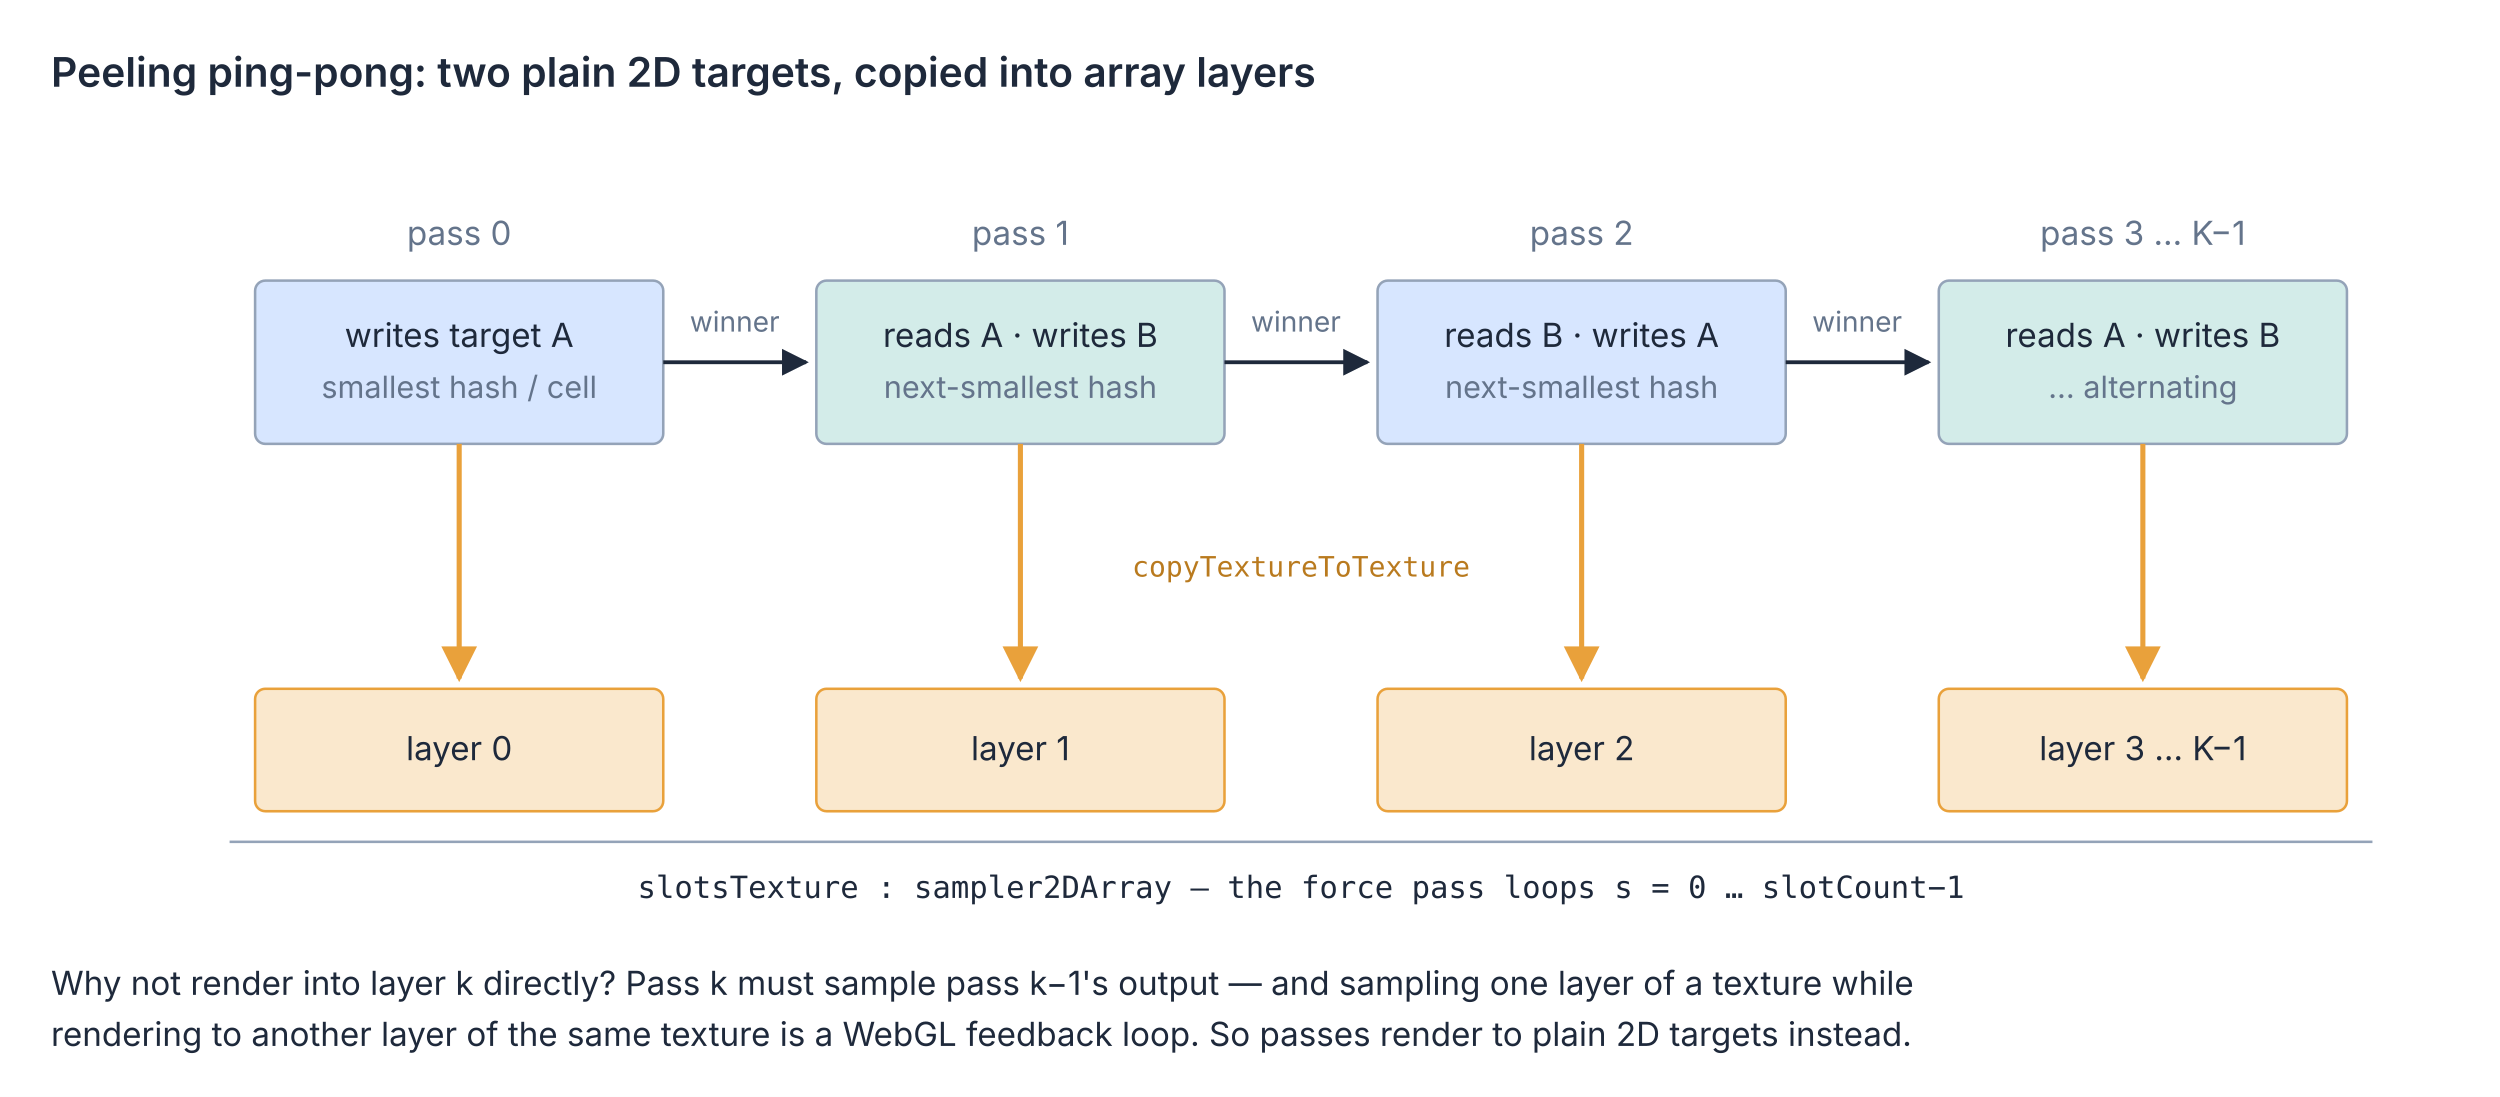
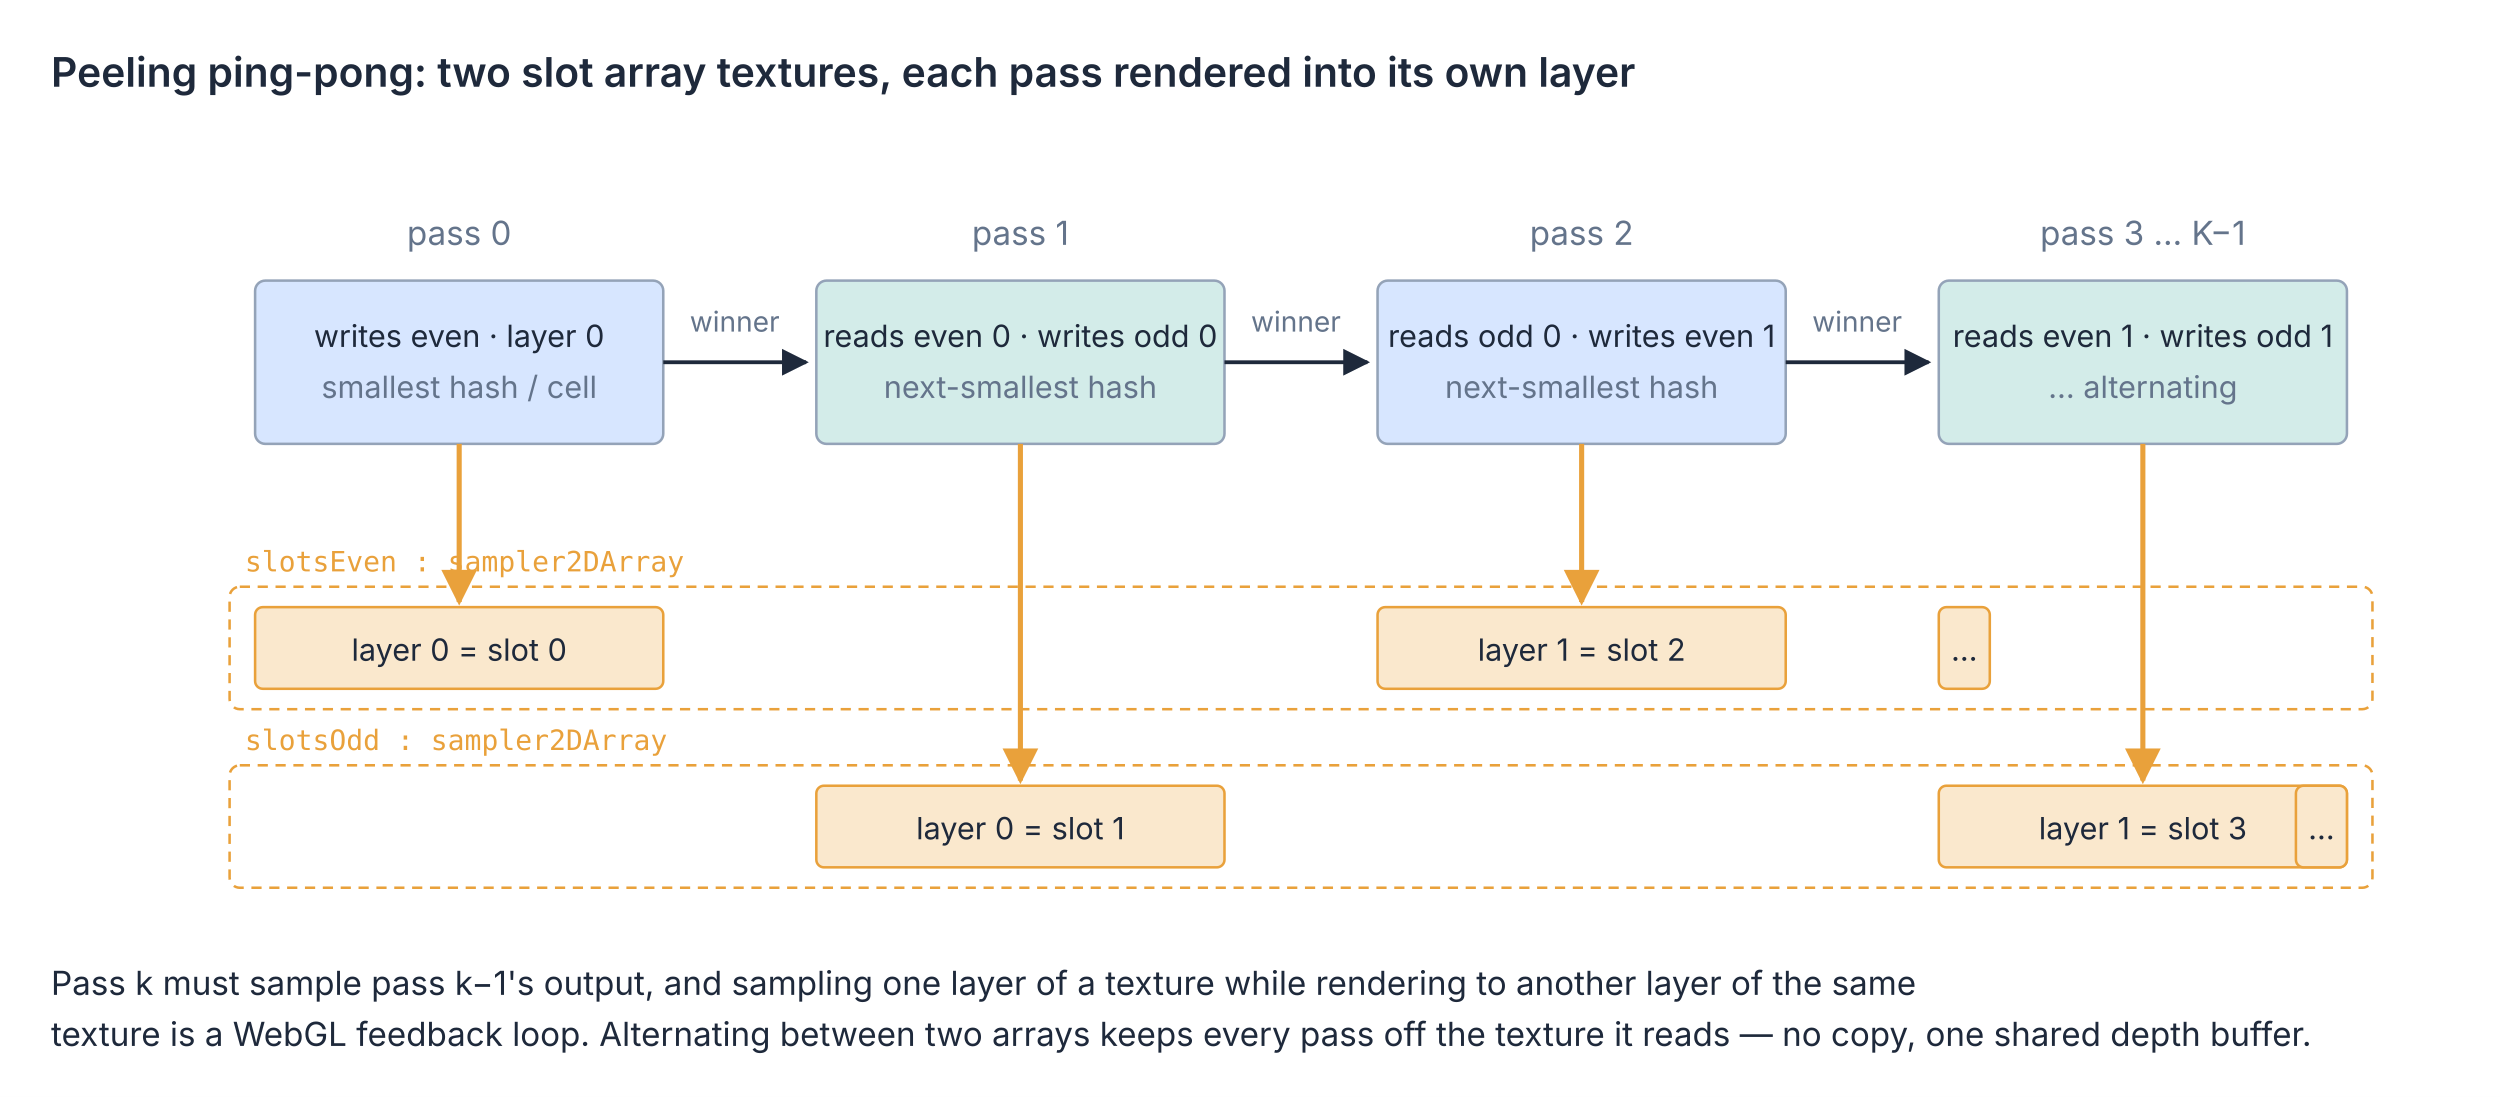
<svg xmlns="http://www.w3.org/2000/svg" width="980" height="430" viewBox="0 0 980 430">
  <defs>
    <marker id="arr" viewBox="0 0 10 10" refX="9" refY="5" markerWidth="7" markerHeight="7" orient="auto-start-reverse">
      <path d="M 0 0 L 10 5 L 0 10 z" fill="context-stroke" />
    </marker>
  </defs>
  <rect width="980" height="430" fill="#ffffff" />
-   <text x="20" y="34" font-family="ui-sans-serif, system-ui, -apple-system, sans-serif" font-size="16" fill="#1e293b" text-anchor="start" font-weight="600">Peeling ping-pong: two plain 2D targets, copied into array layers</text>
+   <text x="20" y="34" font-family="ui-sans-serif, system-ui, -apple-system, sans-serif" font-size="16" fill="#1e293b" text-anchor="start" font-weight="600">Peeling ping-pong: two slot array textures, each pass rendered into its own layer</text>
  <text x="180" y="96" font-family="ui-sans-serif, system-ui, -apple-system, sans-serif" font-size="13" fill="#64748b" text-anchor="middle" font-weight="normal">pass 0</text>
  <rect x="100" y="110" width="160" height="64" fill="#d7e6ff" stroke="#94a3b8" rx="4" />
-   <text x="180" y="136" font-family="ui-sans-serif, system-ui, -apple-system, sans-serif" font-size="13" fill="#1e293b" text-anchor="middle" font-weight="normal">writes target A</text>
+   <text x="180" y="136" font-family="ui-sans-serif, system-ui, -apple-system, sans-serif" font-size="12" fill="#1e293b" text-anchor="middle" font-weight="normal">writes even · layer 0</text>
  <text x="180" y="156" font-family="ui-sans-serif, system-ui, -apple-system, sans-serif" font-size="12" fill="#64748b" text-anchor="middle" font-weight="normal">smallest hash / cell</text>
  <line x1="260.0" y1="142.0" x2="316.0" y2="142.0" stroke="#1e293b" stroke-width="1.5" marker-end="url(#arr)" />
  <text x="288" y="130" font-family="ui-sans-serif, system-ui, -apple-system, sans-serif" font-size="11" fill="#64748b" text-anchor="middle" font-weight="normal">winner</text>
-   <line x1="180.0" y1="174.0" x2="180.0" y2="266.0" stroke="#e9a13b" stroke-width="2" marker-end="url(#arr)" />
-   <rect x="100" y="270" width="160" height="48" fill="#fae8cd" stroke="#e9a13b" rx="4" />
-   <text x="180" y="298" font-family="ui-sans-serif, system-ui, -apple-system, sans-serif" font-size="13" fill="#1e293b" text-anchor="middle" font-weight="normal">layer 0</text>
  <text x="400" y="96" font-family="ui-sans-serif, system-ui, -apple-system, sans-serif" font-size="13" fill="#64748b" text-anchor="middle" font-weight="normal">pass 1</text>
  <rect x="320" y="110" width="160" height="64" fill="#d3ece9" stroke="#94a3b8" rx="4" />
-   <text x="400" y="136" font-family="ui-sans-serif, system-ui, -apple-system, sans-serif" font-size="13" fill="#1e293b" text-anchor="middle" font-weight="normal">reads A · writes B</text>
+   <text x="400" y="136" font-family="ui-sans-serif, system-ui, -apple-system, sans-serif" font-size="12" fill="#1e293b" text-anchor="middle" font-weight="normal">reads even 0 · writes odd 0</text>
  <text x="400" y="156" font-family="ui-sans-serif, system-ui, -apple-system, sans-serif" font-size="12" fill="#64748b" text-anchor="middle" font-weight="normal">next-smallest hash</text>
  <line x1="480.0" y1="142.0" x2="536.0" y2="142.0" stroke="#1e293b" stroke-width="1.5" marker-end="url(#arr)" />
  <text x="508" y="130" font-family="ui-sans-serif, system-ui, -apple-system, sans-serif" font-size="11" fill="#64748b" text-anchor="middle" font-weight="normal">winner</text>
-   <line x1="400.0" y1="174.0" x2="400.0" y2="266.0" stroke="#e9a13b" stroke-width="2" marker-end="url(#arr)" />
-   <rect x="320" y="270" width="160" height="48" fill="#fae8cd" stroke="#e9a13b" rx="4" />
-   <text x="400" y="298" font-family="ui-sans-serif, system-ui, -apple-system, sans-serif" font-size="13" fill="#1e293b" text-anchor="middle" font-weight="normal">layer 1</text>
  <text x="620" y="96" font-family="ui-sans-serif, system-ui, -apple-system, sans-serif" font-size="13" fill="#64748b" text-anchor="middle" font-weight="normal">pass 2</text>
  <rect x="540" y="110" width="160" height="64" fill="#d7e6ff" stroke="#94a3b8" rx="4" />
-   <text x="620" y="136" font-family="ui-sans-serif, system-ui, -apple-system, sans-serif" font-size="13" fill="#1e293b" text-anchor="middle" font-weight="normal">reads B · writes A</text>
+   <text x="620" y="136" font-family="ui-sans-serif, system-ui, -apple-system, sans-serif" font-size="12" fill="#1e293b" text-anchor="middle" font-weight="normal">reads odd 0 · writes even 1</text>
  <text x="620" y="156" font-family="ui-sans-serif, system-ui, -apple-system, sans-serif" font-size="12" fill="#64748b" text-anchor="middle" font-weight="normal">next-smallest hash</text>
  <line x1="700.0" y1="142.0" x2="756.0" y2="142.0" stroke="#1e293b" stroke-width="1.5" marker-end="url(#arr)" />
  <text x="728" y="130" font-family="ui-sans-serif, system-ui, -apple-system, sans-serif" font-size="11" fill="#64748b" text-anchor="middle" font-weight="normal">winner</text>
-   <line x1="620.0" y1="174.0" x2="620.0" y2="266.0" stroke="#e9a13b" stroke-width="2" marker-end="url(#arr)" />
-   <rect x="540" y="270" width="160" height="48" fill="#fae8cd" stroke="#e9a13b" rx="4" />
-   <text x="620" y="298" font-family="ui-sans-serif, system-ui, -apple-system, sans-serif" font-size="13" fill="#1e293b" text-anchor="middle" font-weight="normal">layer 2</text>
  <text x="840" y="96" font-family="ui-sans-serif, system-ui, -apple-system, sans-serif" font-size="13" fill="#64748b" text-anchor="middle" font-weight="normal">pass 3 … K−1</text>
  <rect x="760" y="110" width="160" height="64" fill="#d3ece9" stroke="#94a3b8" rx="4" />
-   <text x="840" y="136" font-family="ui-sans-serif, system-ui, -apple-system, sans-serif" font-size="13" fill="#1e293b" text-anchor="middle" font-weight="normal">reads A · writes B</text>
+   <text x="840" y="136" font-family="ui-sans-serif, system-ui, -apple-system, sans-serif" font-size="12" fill="#1e293b" text-anchor="middle" font-weight="normal">reads even 1 · writes odd 1</text>
  <text x="840" y="156" font-family="ui-sans-serif, system-ui, -apple-system, sans-serif" font-size="12" fill="#64748b" text-anchor="middle" font-weight="normal">… alternating</text>
-   <line x1="840.0" y1="174.0" x2="840.0" y2="266.0" stroke="#e9a13b" stroke-width="2" marker-end="url(#arr)" />
-   <rect x="760" y="270" width="160" height="48" fill="#fae8cd" stroke="#e9a13b" rx="4" />
-   <text x="840" y="298" font-family="ui-sans-serif, system-ui, -apple-system, sans-serif" font-size="13" fill="#1e293b" text-anchor="middle" font-weight="normal">layer 3 … K−1</text>
-   <text x="510" y="226" font-family="ui-monospace, SFMono-Regular, Menlo, monospace" font-size="11" fill="#b97a1e" text-anchor="middle">copyTextureToTexture</text>
-   <line x1="90" y1="330" x2="930" y2="330" stroke="#94a3b8" stroke-width="1" />
-   <text x="510" y="352" font-family="ui-monospace, SFMono-Regular, Menlo, monospace" font-size="12" fill="#1e293b" text-anchor="middle">slotsTexture : sampler2DArray — the force pass loops s = 0 … slotCount−1</text>
-   <text x="20" y="390" font-family="ui-sans-serif, system-ui, -apple-system, sans-serif" font-size="13" fill="#1e293b" text-anchor="start" font-weight="normal">Why not render into layer k directly? Pass k must sample pass k−1's output — and sampling one layer of a texture while</text>
-   <text x="20" y="410" font-family="ui-sans-serif, system-ui, -apple-system, sans-serif" font-size="13" fill="#1e293b" text-anchor="start" font-weight="normal">rendering to another layer of the same texture is a WebGL feedback loop. So passes render to plain 2D targets instead.</text>
+   <rect x="90" y="230" width="840" height="48" fill="none" stroke="#e9a13b" stroke-dasharray="4 3" rx="4" />
+   <text x="96" y="224" font-family="ui-monospace, SFMono-Regular, Menlo, monospace" font-size="11" fill="#e9a13b">slotsEven : sampler2DArray</text>
+   <rect x="100" y="238" width="160" height="32" fill="#fae8cd" stroke="#e9a13b" rx="3" />
+   <text x="180" y="259" font-family="ui-sans-serif, system-ui, -apple-system, sans-serif" font-size="12" fill="#1e293b" text-anchor="middle" font-weight="normal">layer 0 = slot 0</text>
+   <rect x="540" y="238" width="160" height="32" fill="#fae8cd" stroke="#e9a13b" rx="3" />
+   <text x="620" y="259" font-family="ui-sans-serif, system-ui, -apple-system, sans-serif" font-size="12" fill="#1e293b" text-anchor="middle" font-weight="normal">layer 1 = slot 2</text>
+   <rect x="760" y="238" width="20" height="32" fill="#fae8cd" stroke="#e9a13b" rx="3" />
+   <text x="770" y="259" font-family="ui-sans-serif, system-ui, -apple-system, sans-serif" font-size="12" fill="#1e293b" text-anchor="middle" font-weight="normal">…</text>
+   <rect x="90" y="300" width="840" height="48" fill="none" stroke="#e9a13b" stroke-dasharray="4 3" rx="4" />
+   <text x="96" y="294" font-family="ui-monospace, SFMono-Regular, Menlo, monospace" font-size="11" fill="#e9a13b">slotsOdd : sampler2DArray</text>
+   <rect x="320" y="308" width="160" height="32" fill="#fae8cd" stroke="#e9a13b" rx="3" />
+   <text x="400" y="329" font-family="ui-sans-serif, system-ui, -apple-system, sans-serif" font-size="12" fill="#1e293b" text-anchor="middle" font-weight="normal">layer 0 = slot 1</text>
+   <rect x="760" y="308" width="160" height="32" fill="#fae8cd" stroke="#e9a13b" rx="3" />
+   <text x="840" y="329" font-family="ui-sans-serif, system-ui, -apple-system, sans-serif" font-size="12" fill="#1e293b" text-anchor="middle" font-weight="normal">layer 1 = slot 3</text>
+   <rect x="900" y="308" width="20" height="32" fill="#fae8cd" stroke="#e9a13b" rx="3" />
+   <text x="910" y="329" font-family="ui-sans-serif, system-ui, -apple-system, sans-serif" font-size="12" fill="#1e293b" text-anchor="middle" font-weight="normal">…</text>
+   <line x1="180.0" y1="174.0" x2="180.0" y2="236.0" stroke="#e9a13b" stroke-width="2" marker-end="url(#arr)" />
+   <line x1="400.0" y1="174.0" x2="400.0" y2="306.0" stroke="#e9a13b" stroke-width="2" marker-end="url(#arr)" />
+   <line x1="620.0" y1="174.0" x2="620.0" y2="236.0" stroke="#e9a13b" stroke-width="2" marker-end="url(#arr)" />
+   <line x1="840.0" y1="174.0" x2="840.0" y2="306.0" stroke="#e9a13b" stroke-width="2" marker-end="url(#arr)" />
+   <text x="20" y="390" font-family="ui-sans-serif, system-ui, -apple-system, sans-serif" font-size="13" fill="#1e293b" text-anchor="start" font-weight="normal">Pass k must sample pass k−1's output, and sampling one layer of a texture while rendering to another layer of the same</text>
+   <text x="20" y="410" font-family="ui-sans-serif, system-ui, -apple-system, sans-serif" font-size="13" fill="#1e293b" text-anchor="start" font-weight="normal">texture is a WebGL feedback loop. Alternating between two arrays keeps every pass off the texture it reads — no copy, one shared depth buffer.</text>
</svg>
